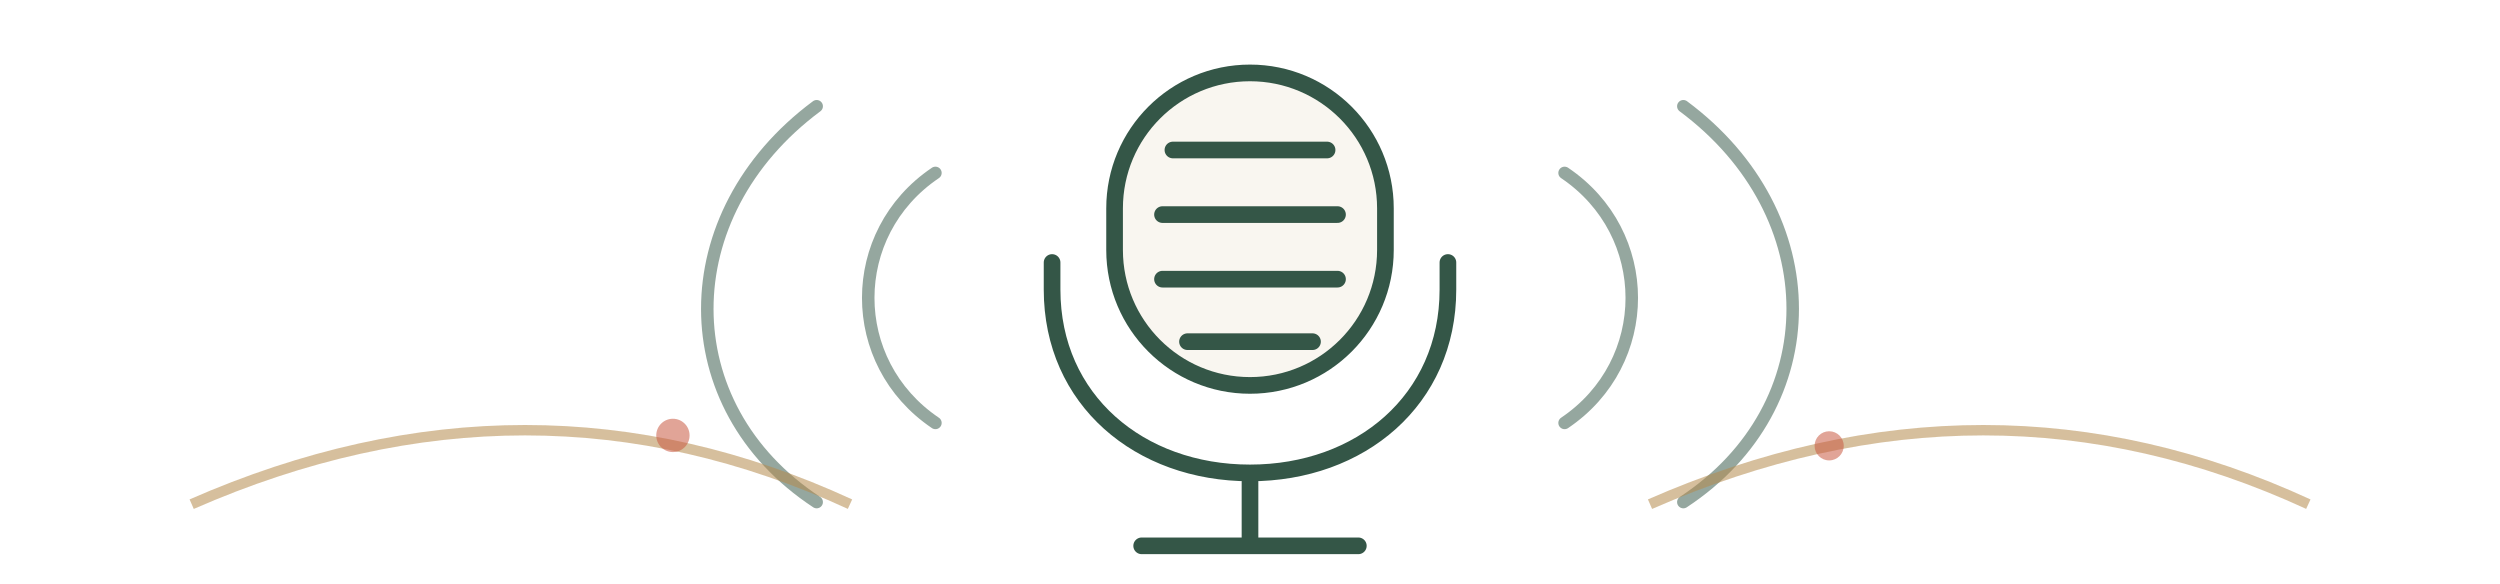
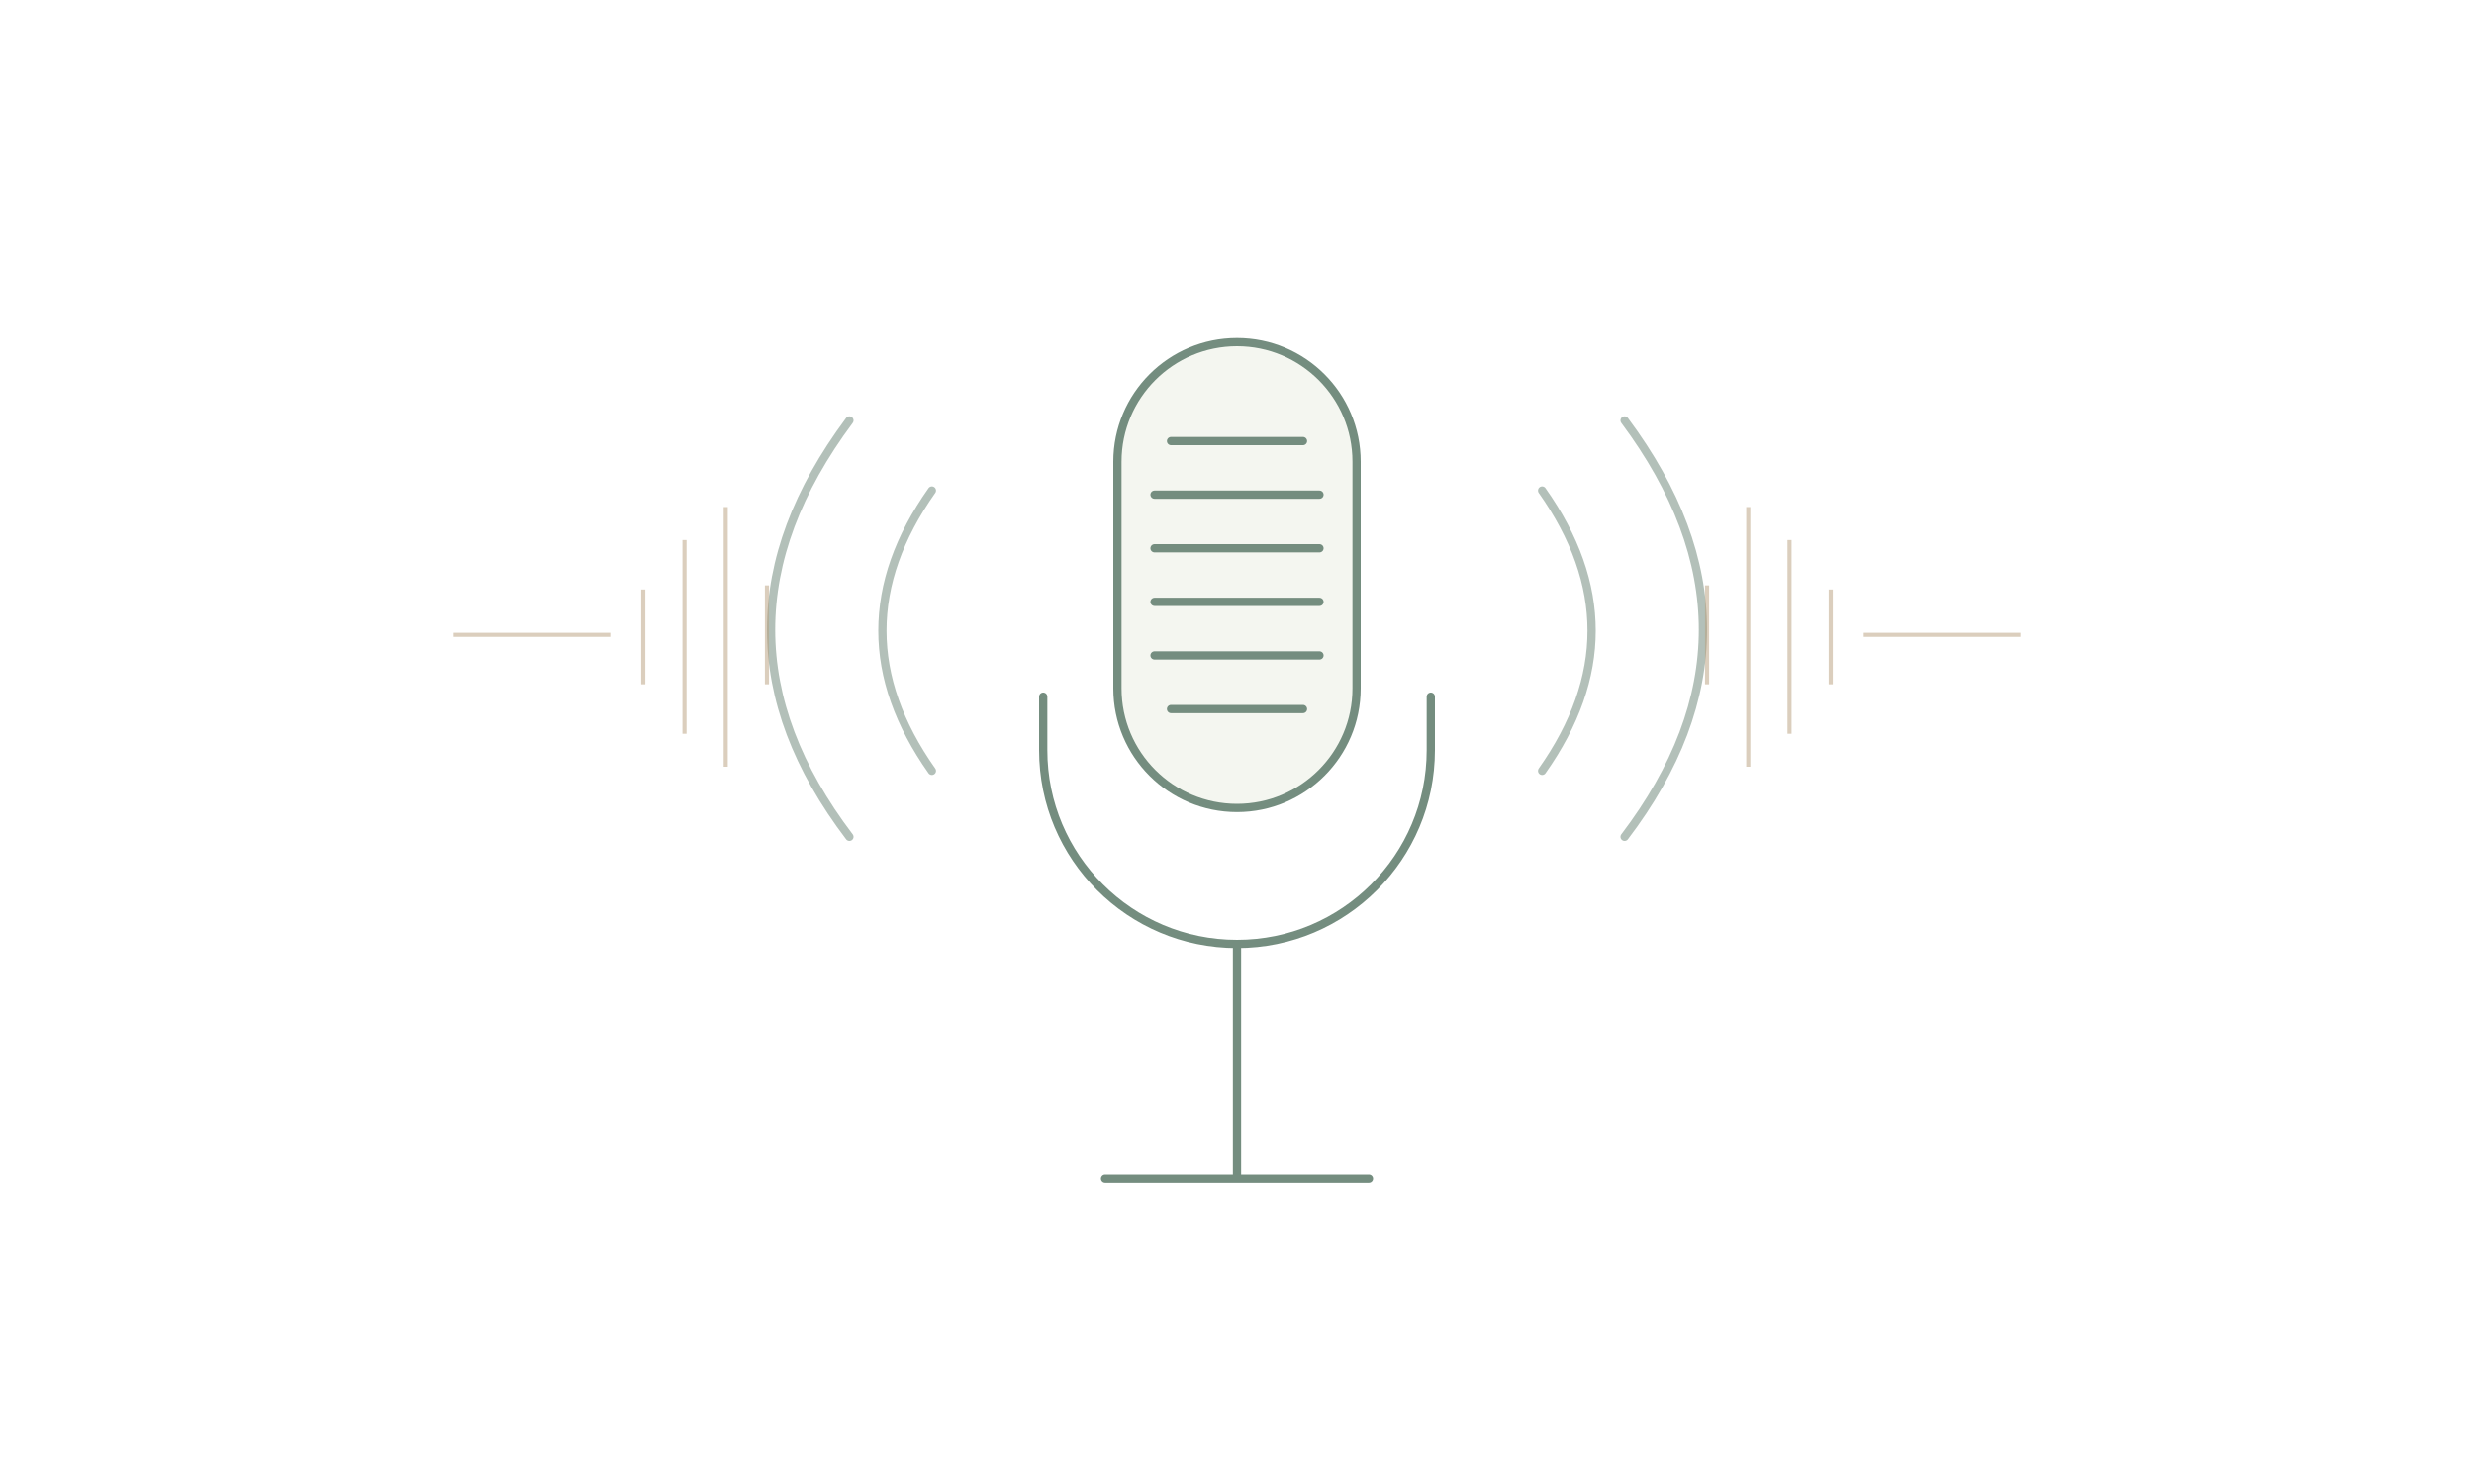
- <svg xmlns="http://www.w3.org/2000/svg" viewBox="0 0 1200 280">
-   <g fill="none" stroke="#345647" stroke-linecap="round">
-     <rect x="535" y="35" width="130" height="150" rx="65" stroke-width="8" fill="#d7c49c" fill-opacity=".16" />
-     <path d="M563 72h74M558 103h84M558 134h84M570 164h60M505 126v13c0 53 42 88 95 88s95-35 95-88v-13M600 227v35M548 262h104" stroke-width="8" />
-     <path d="M449 83c-43 29-43 91 0 120M392 51c-70 52-70 144 0 190M751 83c43 29 43 91 0 120M808 51c70 52 70 144 0 190" stroke-width="6" opacity=".52" />
+ <svg xmlns="http://www.w3.org/2000/svg" viewBox="0 0 600 360">
+   <defs />
+   <g stroke="#748d7f" fill="none" stroke-width="2" stroke-linecap="round">
+     <rect x="271" y="83" width="58" height="113" rx="29" fill="#c9d2b7" fill-opacity=".2" />
+     <path d="M284 107h32m-36 13h40m-40 13h40m-40 13h40m-40 13h40m-36 13h32M253 169v13a47 47 0 0 0 94 0v-13M300 229v57m-32 0h64" />
+     <path d="M226 119q-24 34 0 68m-20-85q-38 51 0 101M374 119q24 34 0 68m20-85q38 51 0 101" opacity=".55" />
  </g>
-   <path d="M92 242q162-71 316 0M792 242q162-71 316 0" fill="none" stroke="#b58b4d" stroke-width="5" opacity=".55" />
-   <g fill="#c85a42" opacity=".55">
-     <circle cx="323" cy="209" r="8" />
-     <circle cx="878" cy="214" r="7" />
+   <g stroke="#b79e7b" stroke-width="1" opacity=".5">
+     <path d="M110 154h38m8-11v23m10-35v47m10-55v63m10-44v24M490 154h-38m-8-11v23m-10-35v47m-10-55v63m-10-44v24" />
  </g>
</svg>
